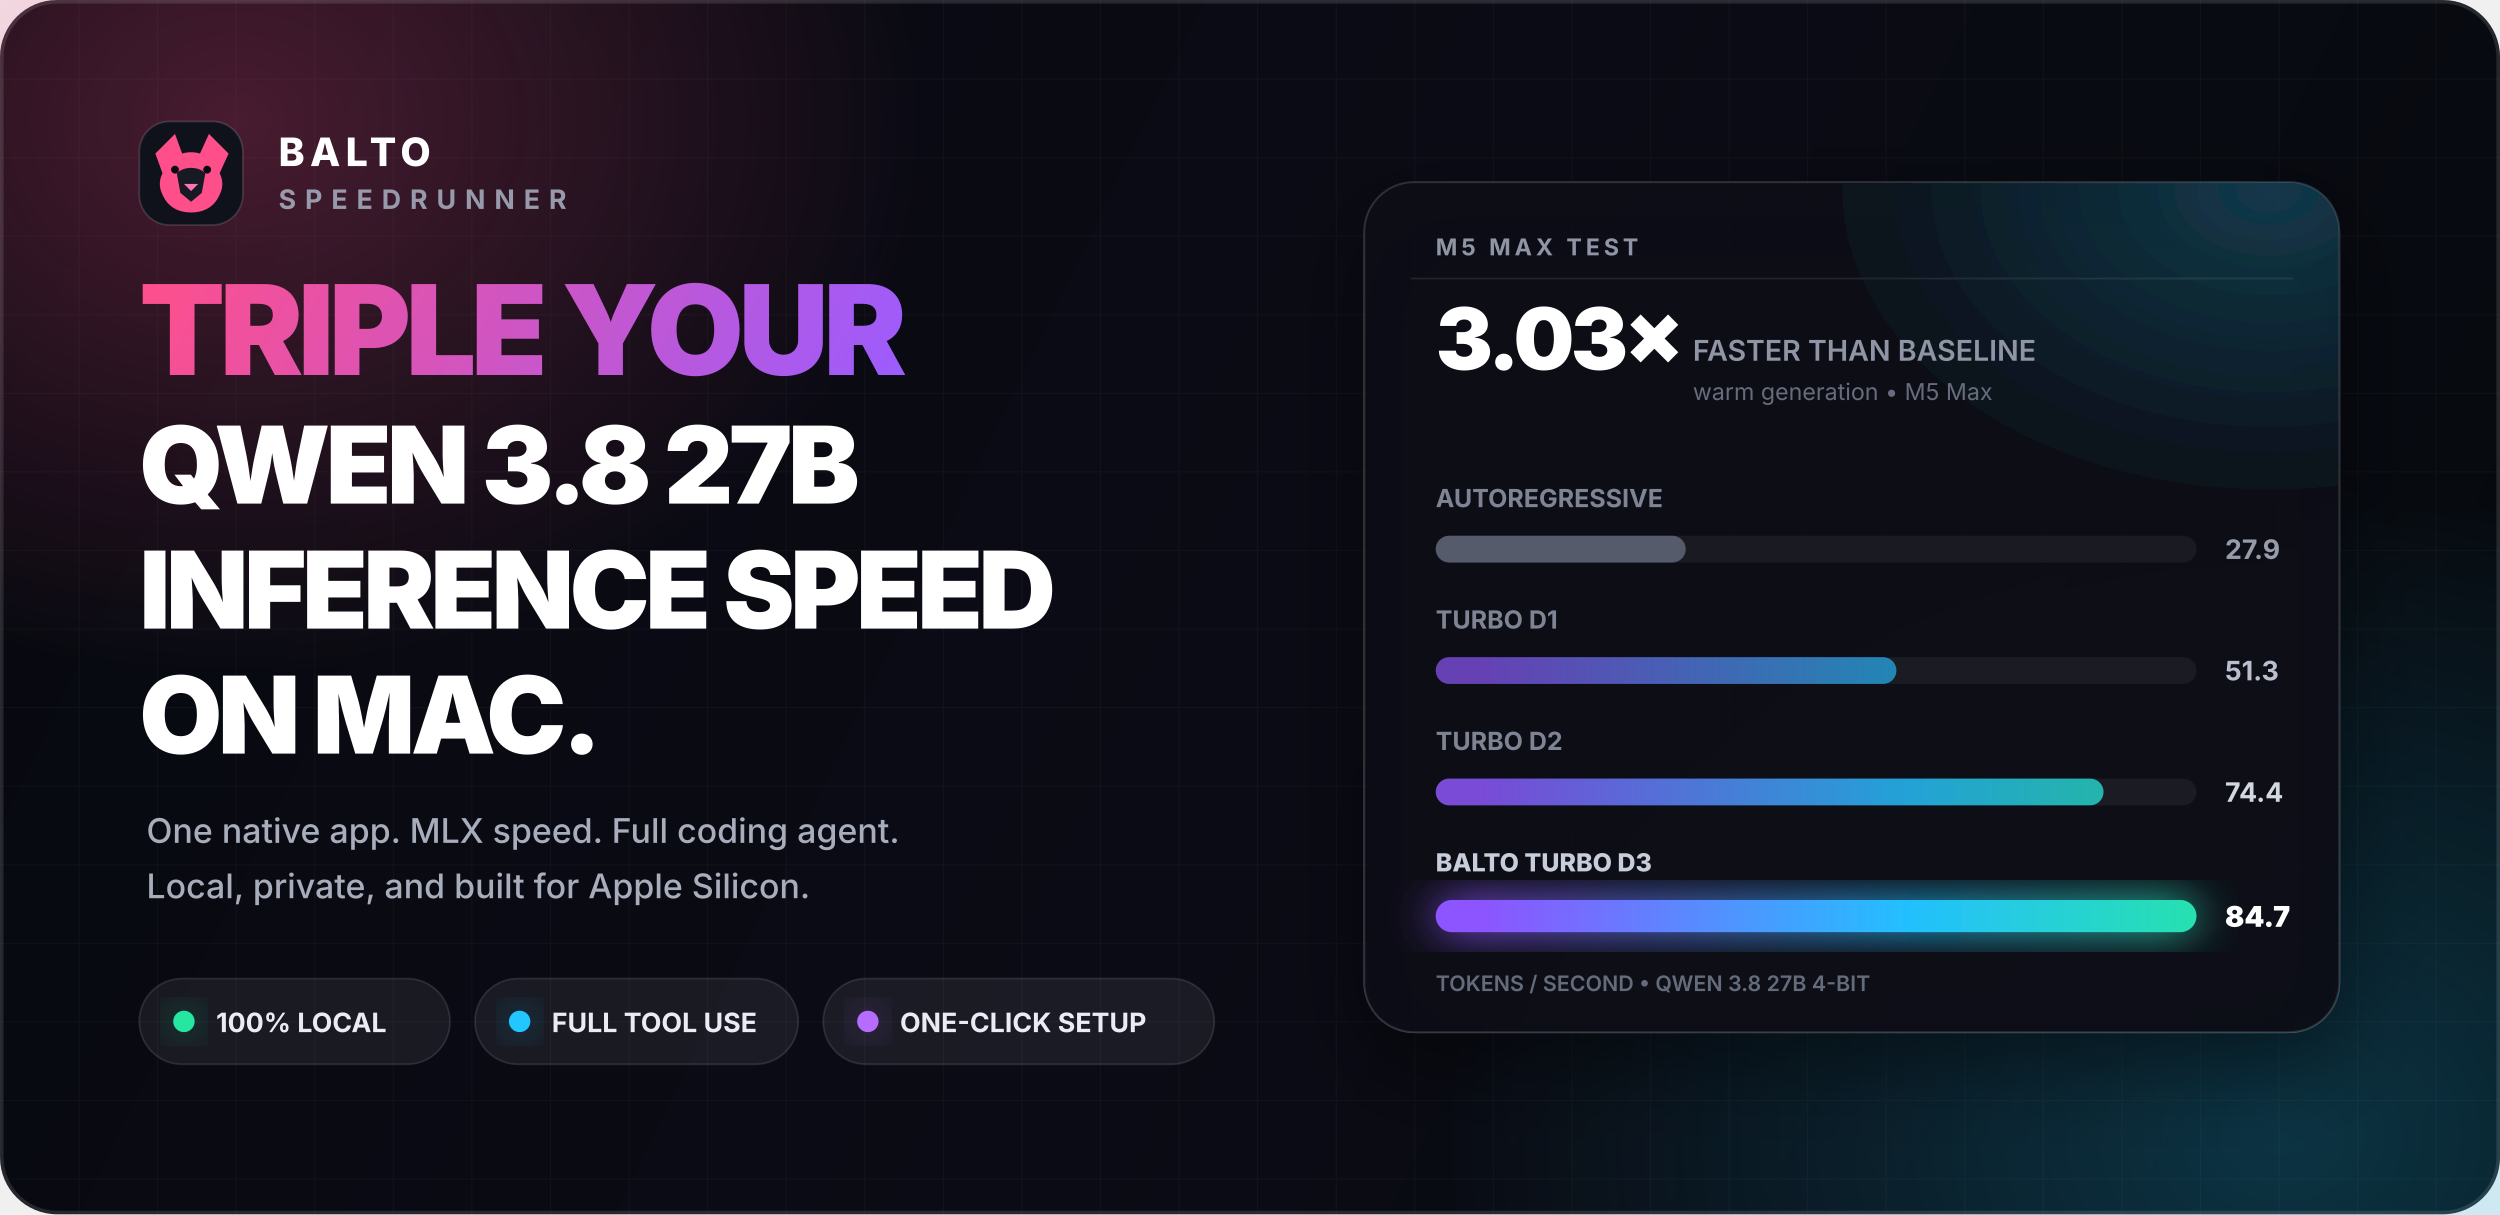
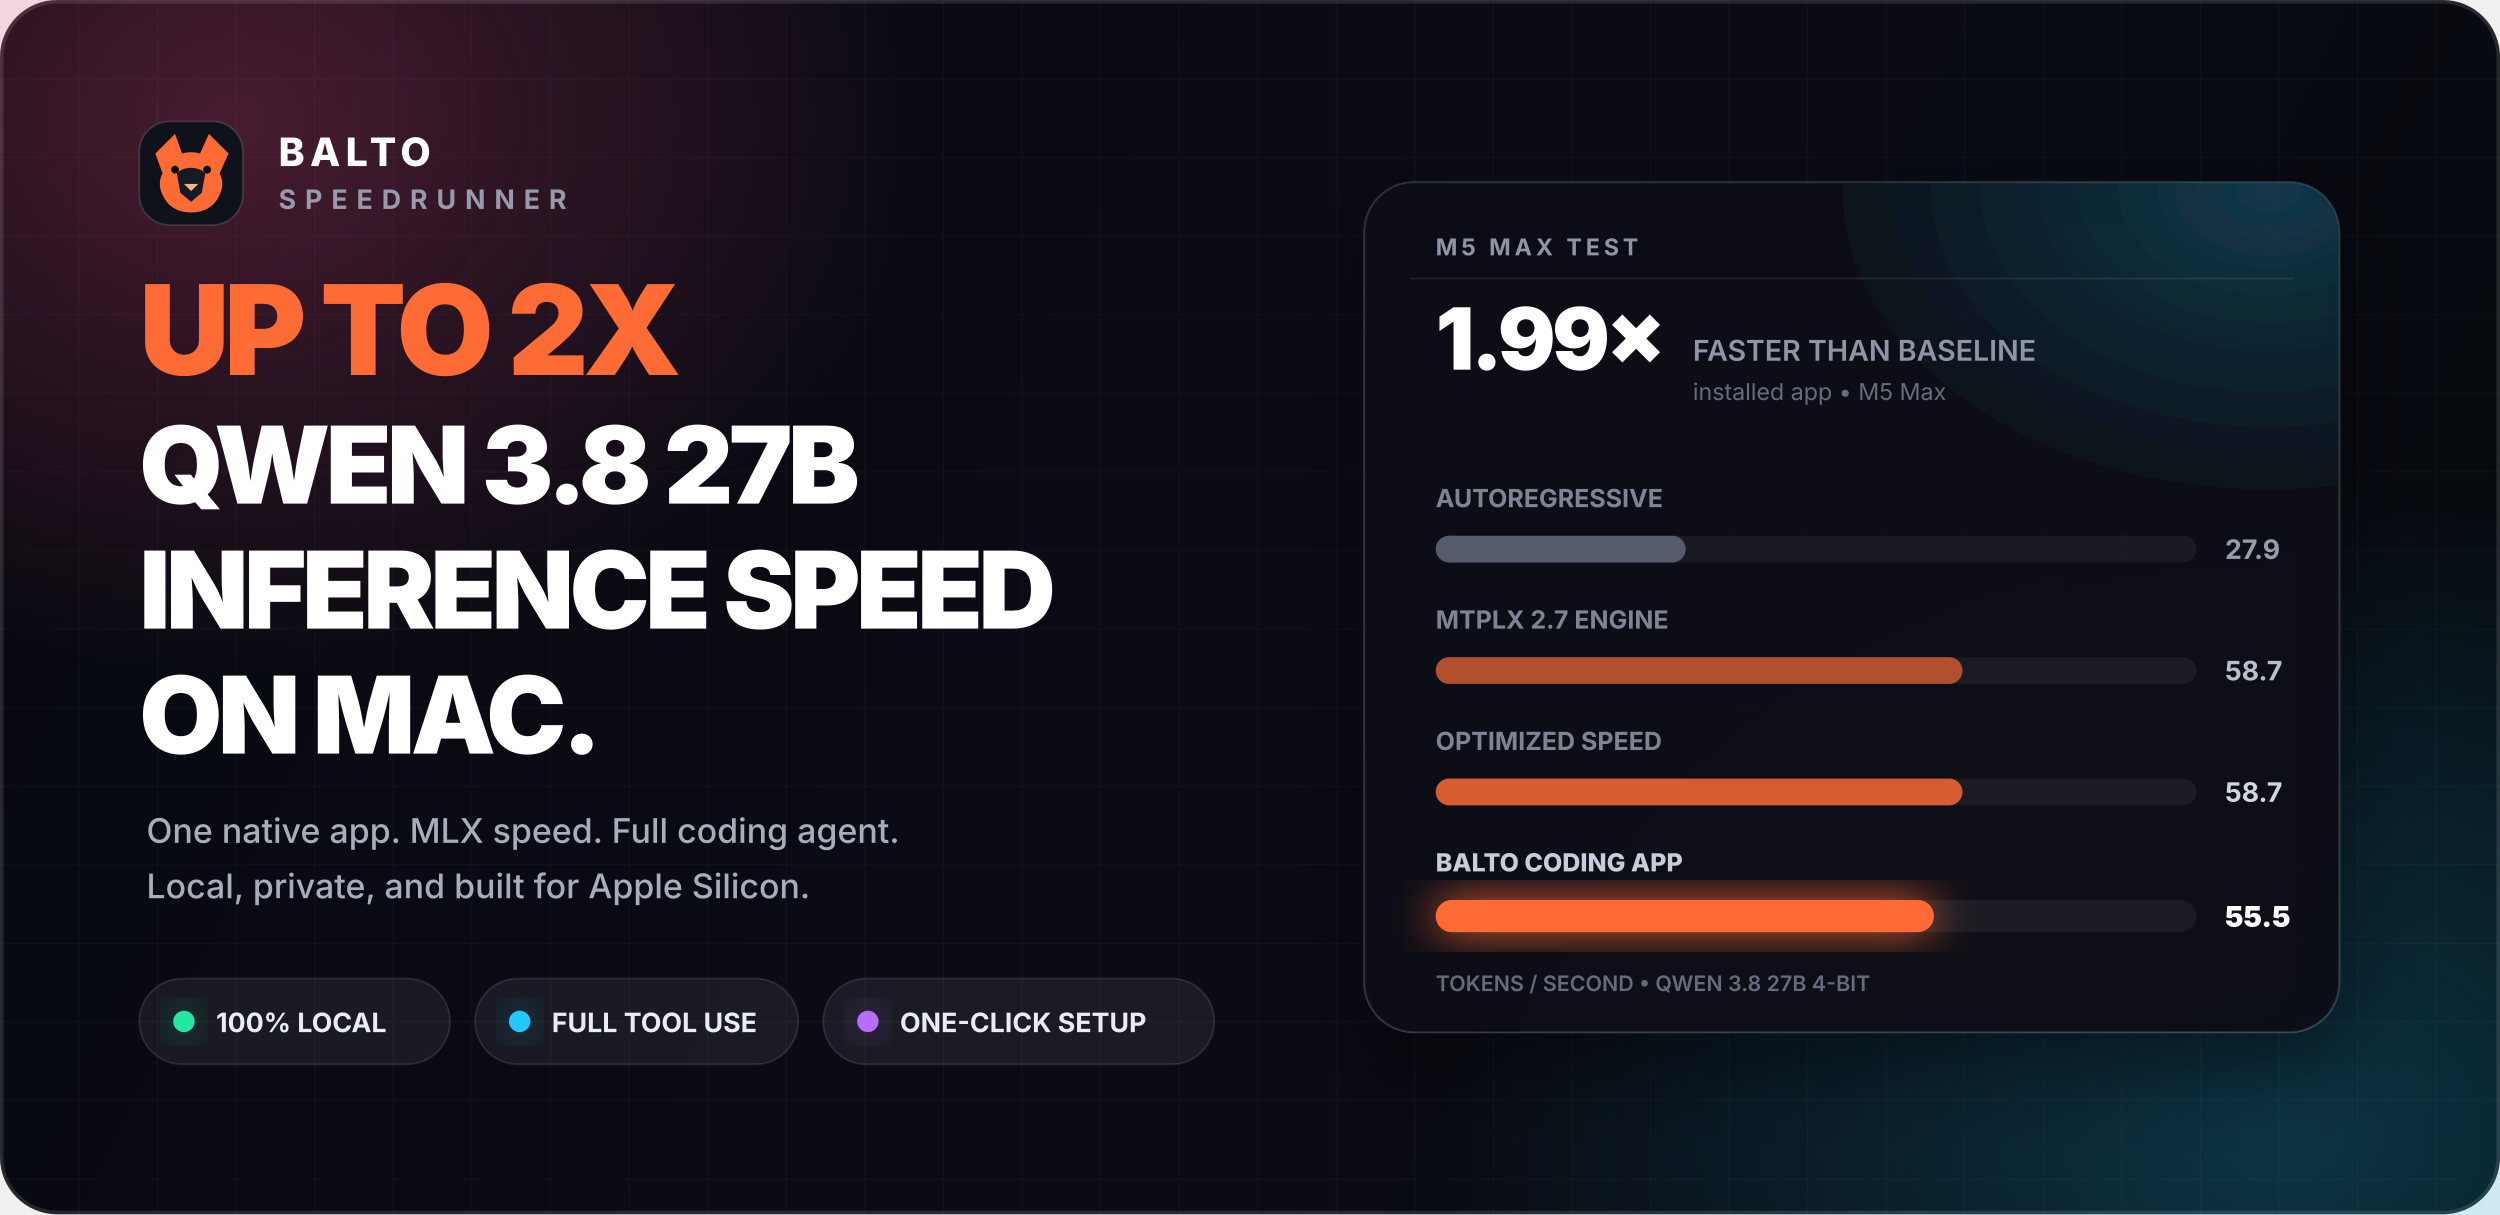
<svg xmlns="http://www.w3.org/2000/svg" width="1400" height="680" viewBox="0 0 1400 680" role="img" aria-labelledby="title desc">
  <defs>
    <linearGradient id="bg" x1="0" y1="0" x2="1400" y2="680" gradientUnits="userSpaceOnUse">
      <stop stop-color="#07090F" />
      <stop offset="0.52" stop-color="#0B0B15" />
      <stop offset="1" stop-color="#050A0D" />
    </linearGradient>
    <linearGradient id="aurora" x1="110" y1="90" x2="1210" y2="610" gradientUnits="userSpaceOnUse">
      <stop stop-color="#FF4F8B" />
      <stop offset="0.34" stop-color="#9B5CFF" />
      <stop offset="0.69" stop-color="#20C7FF" />
      <stop offset="1" stop-color="#27E7A1" />
    </linearGradient>
    <linearGradient id="bar1" x1="830" y1="0" x2="1260" y2="0" gradientUnits="userSpaceOnUse">
      <stop stop-color="#8D55FF" />
      <stop offset="0.55" stop-color="#24BFFF" />
      <stop offset="1" stop-color="#27E7A1" />
    </linearGradient>
    <radialGradient id="pinkGlow">
      <stop stop-color="#FF4F8B" stop-opacity="0.26" />
      <stop offset="1" stop-color="#FF4F8B" stop-opacity="0" />
    </radialGradient>
    <radialGradient id="blueGlow">
      <stop stop-color="#20C7FF" stop-opacity="0.22" />
      <stop offset="1" stop-color="#20C7FF" stop-opacity="0" />
    </radialGradient>
    <pattern id="grid" width="44" height="44" patternUnits="userSpaceOnUse">
      <path d="M44 0H0V44" fill="none" stroke="#FFFFFF" stroke-opacity="0.035" />
    </pattern>
    <filter id="softGlow" x="-60%" y="-60%" width="220%" height="220%">
      <feGaussianBlur stdDeviation="13" result="blur" />
      <feMerge>
        <feMergeNode in="blur" />
        <feMergeNode in="SourceGraphic" />
      </feMerge>
    </filter>
    <filter id="shadow" x="-20%" y="-30%" width="140%" height="160%">
      <feDropShadow dx="0" dy="18" stdDeviation="25" flood-color="#000" flood-opacity="0.48" />
    </filter>
    <clipPath id="cardClip">
      <rect x="764" y="102" width="546" height="476" rx="28" />
    </clipPath>
  </defs>
  <rect width="1400" height="680" rx="32" fill="url(#bg)" />
  <rect width="1400" height="680" rx="32" fill="url(#grid)" />
  <ellipse cx="132" cy="68" rx="390" ry="310" fill="url(#pinkGlow)" />
  <ellipse cx="1278" cy="638" rx="470" ry="370" fill="url(#blueGlow)" />
  <rect x="1" y="1" width="1398" height="678" rx="31" fill="none" stroke="#FFFFFF" stroke-opacity="0.12" stroke-width="2" />
  <g transform="translate(78 68)">
    <rect width="58" height="58" rx="17" fill="#10121B" stroke="#FFFFFF" stroke-opacity="0.14" />
-     <path fill="url(#aurora)" d="M9 18 20 7l4 11c3-1 7-1 10 0L39 7l11 11-5 11c2 4 2 8 0 12-3 7-9 10-16 10S16 48 13 41c-2-4-2-8 0-12L9 18Z" />
+     <path fill="#FF6B35" d="M9 18 20 7l4 11c3-1 7-1 10 0L39 7l11 11-5 11c2 4 2 8 0 12-3 7-9 10-16 10S16 48 13 41c-2-4-2-8 0-12L9 18Z" />
    <path fill="#171923" d="M21 29c2-2 5-3 8-3s6 1 8 3l-2 11-6 5-6-5-2-11Z" />
    <circle cx="20" cy="27" r="2.2" fill="#090A0F" />
    <circle cx="38" cy="27" r="2.2" fill="#090A0F" />
-     <path fill="#FF74B4" d="M25 35h8l-4 4-4-4Z" />
+     <path fill="#FFB089" d="M25 35h8l-4 4-4-4Z" />
    <text x="78" y="25" fill="#FFFFFF" font-family="-apple-system,BlinkMacSystemFont,'Segoe UI',sans-serif" font-size="22" font-weight="800" letter-spacing="3">BALTO</text>
    <text x="78" y="49" fill="#969AAA" font-family="-apple-system,BlinkMacSystemFont,'Segoe UI',sans-serif" font-size="15" font-weight="650" letter-spacing="5">SPEEDRUNNER</text>
  </g>
  <g font-family="-apple-system,BlinkMacSystemFont,'Segoe UI',sans-serif">
-     <text x="78" y="210" fill="url(#aurora)" font-size="70" font-weight="900" letter-spacing="-3">TRIPLE YOUR</text>
+     <text x="78" y="210" fill="#FF6B35" font-size="70" font-weight="900" letter-spacing="-3">UP TO 2X</text>
    <text x="78" y="282" fill="#FFFFFF" font-size="60" font-weight="850" letter-spacing="-2.5">QWEN 3.8 27B</text>
    <text x="78" y="352" fill="#FFFFFF" font-size="60" font-weight="850" letter-spacing="-2.5">INFERENCE SPEED</text>
    <text x="78" y="422" fill="#FFFFFF" font-size="60" font-weight="850" letter-spacing="-2.5">ON MAC.</text>
    <text x="82" y="472" fill="#A8ADBC" font-size="19" font-weight="500">One native app. MLX speed. Full coding agent.</text>
    <text x="82" y="503" fill="#A8ADBC" font-size="19" font-weight="500">Local, private, and built for Apple Silicon.</text>
    <g transform="translate(78 548)">
      <rect width="174" height="48" rx="24" fill="#FFFFFF" fill-opacity="0.07" stroke="#FFFFFF" stroke-opacity="0.11" />
      <circle cx="25" cy="24" r="6" fill="#27E7A1" filter="url(#softGlow)" />
      <text x="43" y="30" fill="#E9ECF3" font-size="15" font-weight="700">100% LOCAL</text>
      <rect x="188" width="181" height="48" rx="24" fill="#FFFFFF" fill-opacity="0.07" stroke="#FFFFFF" stroke-opacity="0.11" />
      <circle cx="213" cy="24" r="6" fill="#20C7FF" filter="url(#softGlow)" />
      <text x="231" y="30" fill="#E9ECF3" font-size="15" font-weight="700">FULL TOOL USE</text>
      <rect x="383" width="219" height="48" rx="24" fill="#FFFFFF" fill-opacity="0.07" stroke="#FFFFFF" stroke-opacity="0.11" />
      <circle cx="408" cy="24" r="6" fill="#B66CFF" filter="url(#softGlow)" />
      <text x="426" y="30" fill="#E9ECF3" font-size="15" font-weight="700">ONE-CLICK SETUP</text>
    </g>
  </g>
  <g filter="url(#shadow)">
    <rect x="764" y="102" width="546" height="476" rx="28" fill="#0E1119" fill-opacity="0.94" stroke="#FFFFFF" stroke-opacity="0.13" />
    <g clip-path="url(#cardClip)">
      <ellipse cx="1270" cy="106" rx="240" ry="170" fill="url(#blueGlow)" />
      <path d="M790 156H1284" stroke="#FFFFFF" stroke-opacity="0.08" />
    </g>
  </g>
  <g font-family="-apple-system,BlinkMacSystemFont,'Segoe UI',sans-serif">
    <text x="804" y="143" fill="#8F95A5" font-size="13" font-weight="750" letter-spacing="2.2">M5 MAX TEST</text>
-     <text x="804" y="207" fill="#FFFFFF" font-size="48" font-weight="900" letter-spacing="-2">3.03×</text>
+     <text x="804" y="207" fill="#FFFFFF" font-size="48" font-weight="900" letter-spacing="-2">1.99×</text>
    <text x="948" y="202" fill="#8F95A5" font-size="16" font-weight="600">FASTER THAN BASELINE</text>
-     <text x="948" y="224" fill="#666C7C" font-size="13">warm generation • M5 Max</text>
+     <text x="948" y="224" fill="#666C7C" font-size="13">installed app • M5 Max</text>
    <text x="804" y="284" fill="#7E8493" font-size="14" font-weight="650">AUTOREGRESSIVE</text>
    <rect x="804" y="300" width="426" height="15" rx="7.5" fill="#FFFFFF" fill-opacity="0.055" />
    <rect x="804" y="300" width="140" height="15" rx="7.5" fill="#555B6A" />
    <text x="1246" y="313" fill="#969CAA" font-size="15" font-weight="700">27.9</text>
-     <text x="804" y="352" fill="#7E8493" font-size="14" font-weight="650">TURBO D1</text>
+     <text x="804" y="352" fill="#7E8493" font-size="14" font-weight="650">MTPLX 2.7 ENGINE</text>
    <rect x="804" y="368" width="426" height="15" rx="7.5" fill="#FFFFFF" fill-opacity="0.055" />
-     <rect x="804" y="368" width="258" height="15" rx="7.5" fill="url(#bar1)" fill-opacity="0.66" />
-     <text x="1246" y="381" fill="#B9BFCD" font-size="15" font-weight="700">51.3</text>
-     <text x="804" y="420" fill="#7E8493" font-size="14" font-weight="650">TURBO D2</text>
+     <rect x="804" y="368" width="295" height="15" rx="7.5" fill="#FF6B35" fill-opacity="0.66" />
+     <text x="1246" y="381" fill="#B9BFCD" font-size="15" font-weight="700">58.7</text>
+     <text x="804" y="420" fill="#7E8493" font-size="14" font-weight="650">OPTIMIZED SPEED</text>
    <rect x="804" y="436" width="426" height="15" rx="7.5" fill="#FFFFFF" fill-opacity="0.055" />
-     <rect x="804" y="436" width="374" height="15" rx="7.5" fill="url(#bar1)" fill-opacity="0.82" />
-     <text x="1246" y="449" fill="#D2D7E0" font-size="15" font-weight="700">74.4</text>
-     <text x="804" y="488" fill="#C7CDDA" font-size="14" font-weight="800">BALTO TURBO D3</text>
+     <rect x="804" y="436" width="295" height="15" rx="7.5" fill="#FF6B35" fill-opacity="0.82" />
+     <text x="1246" y="449" fill="#D2D7E0" font-size="15" font-weight="700">58.7</text>
+     <text x="804" y="488" fill="#C7CDDA" font-size="14" font-weight="800">BALTO CODING APP</text>
    <rect x="804" y="504" width="426" height="18" rx="9" fill="#FFFFFF" fill-opacity="0.055" />
-     <rect x="804" y="504" width="426" height="18" rx="9" fill="url(#bar1)" filter="url(#softGlow)" />
-     <text x="1246" y="519" fill="#FFFFFF" font-size="16" font-weight="850">84.7</text>
+     <rect x="804" y="504" width="279" height="18" rx="9" fill="#FF6B35" filter="url(#softGlow)" />
+     <text x="1246" y="519" fill="#FFFFFF" font-size="16" font-weight="850">55.5</text>
    <text x="804" y="555" fill="#646B7A" font-size="12" font-weight="600">TOKENS / SECOND  •  QWEN 3.8 27B 4-BIT</text>
  </g>
</svg>
